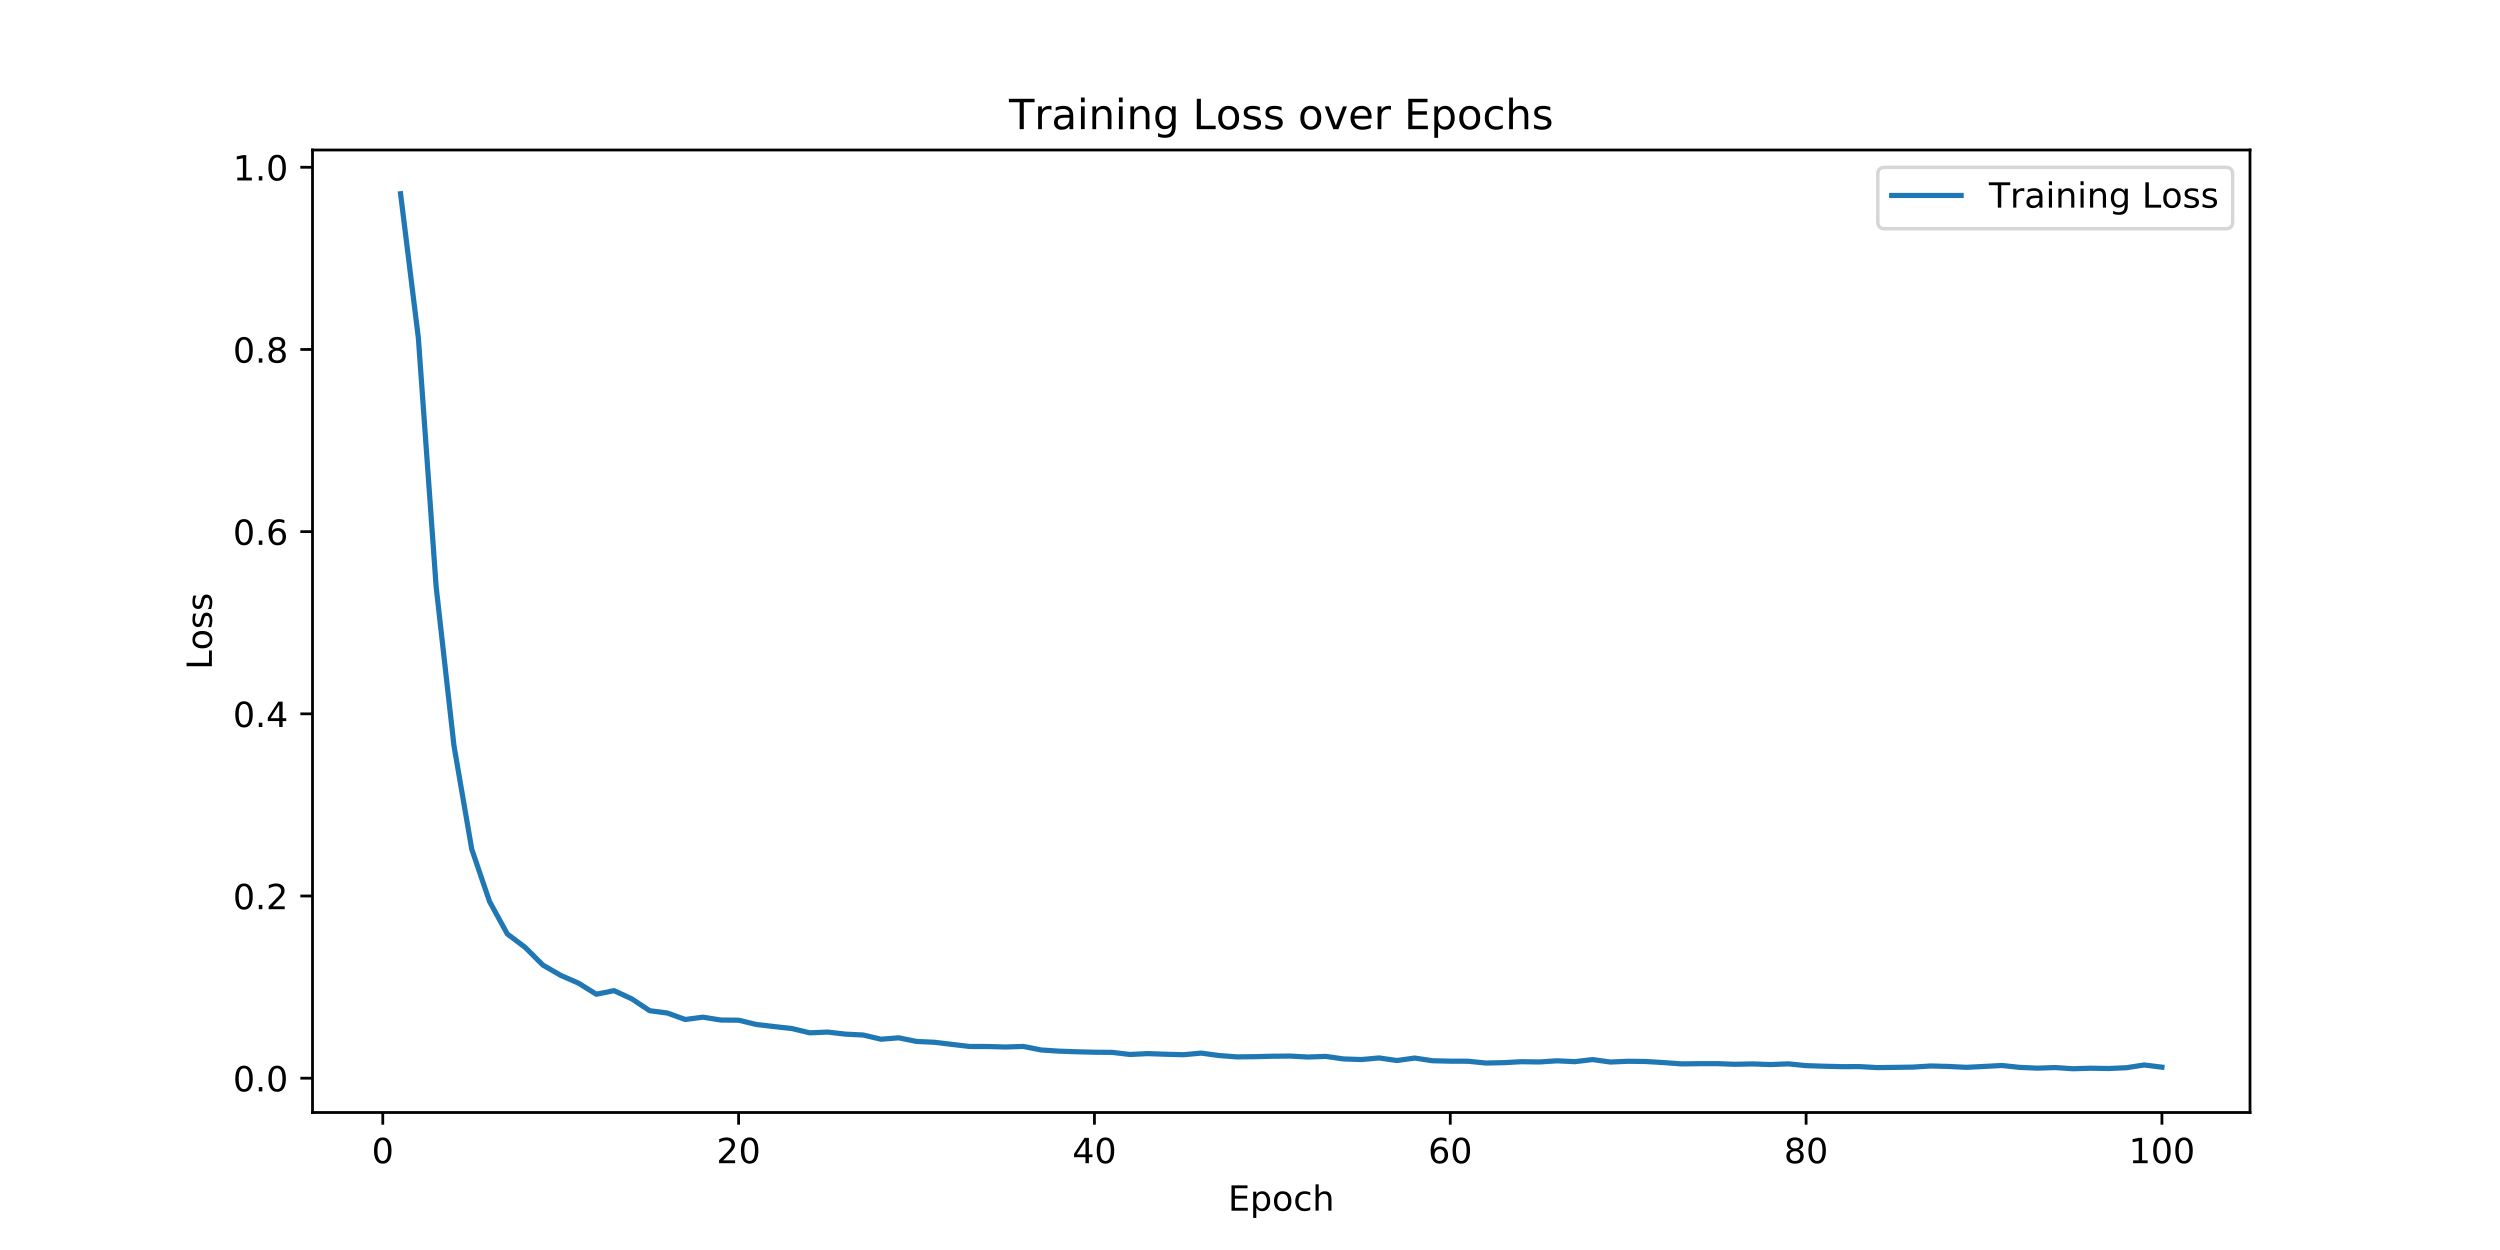
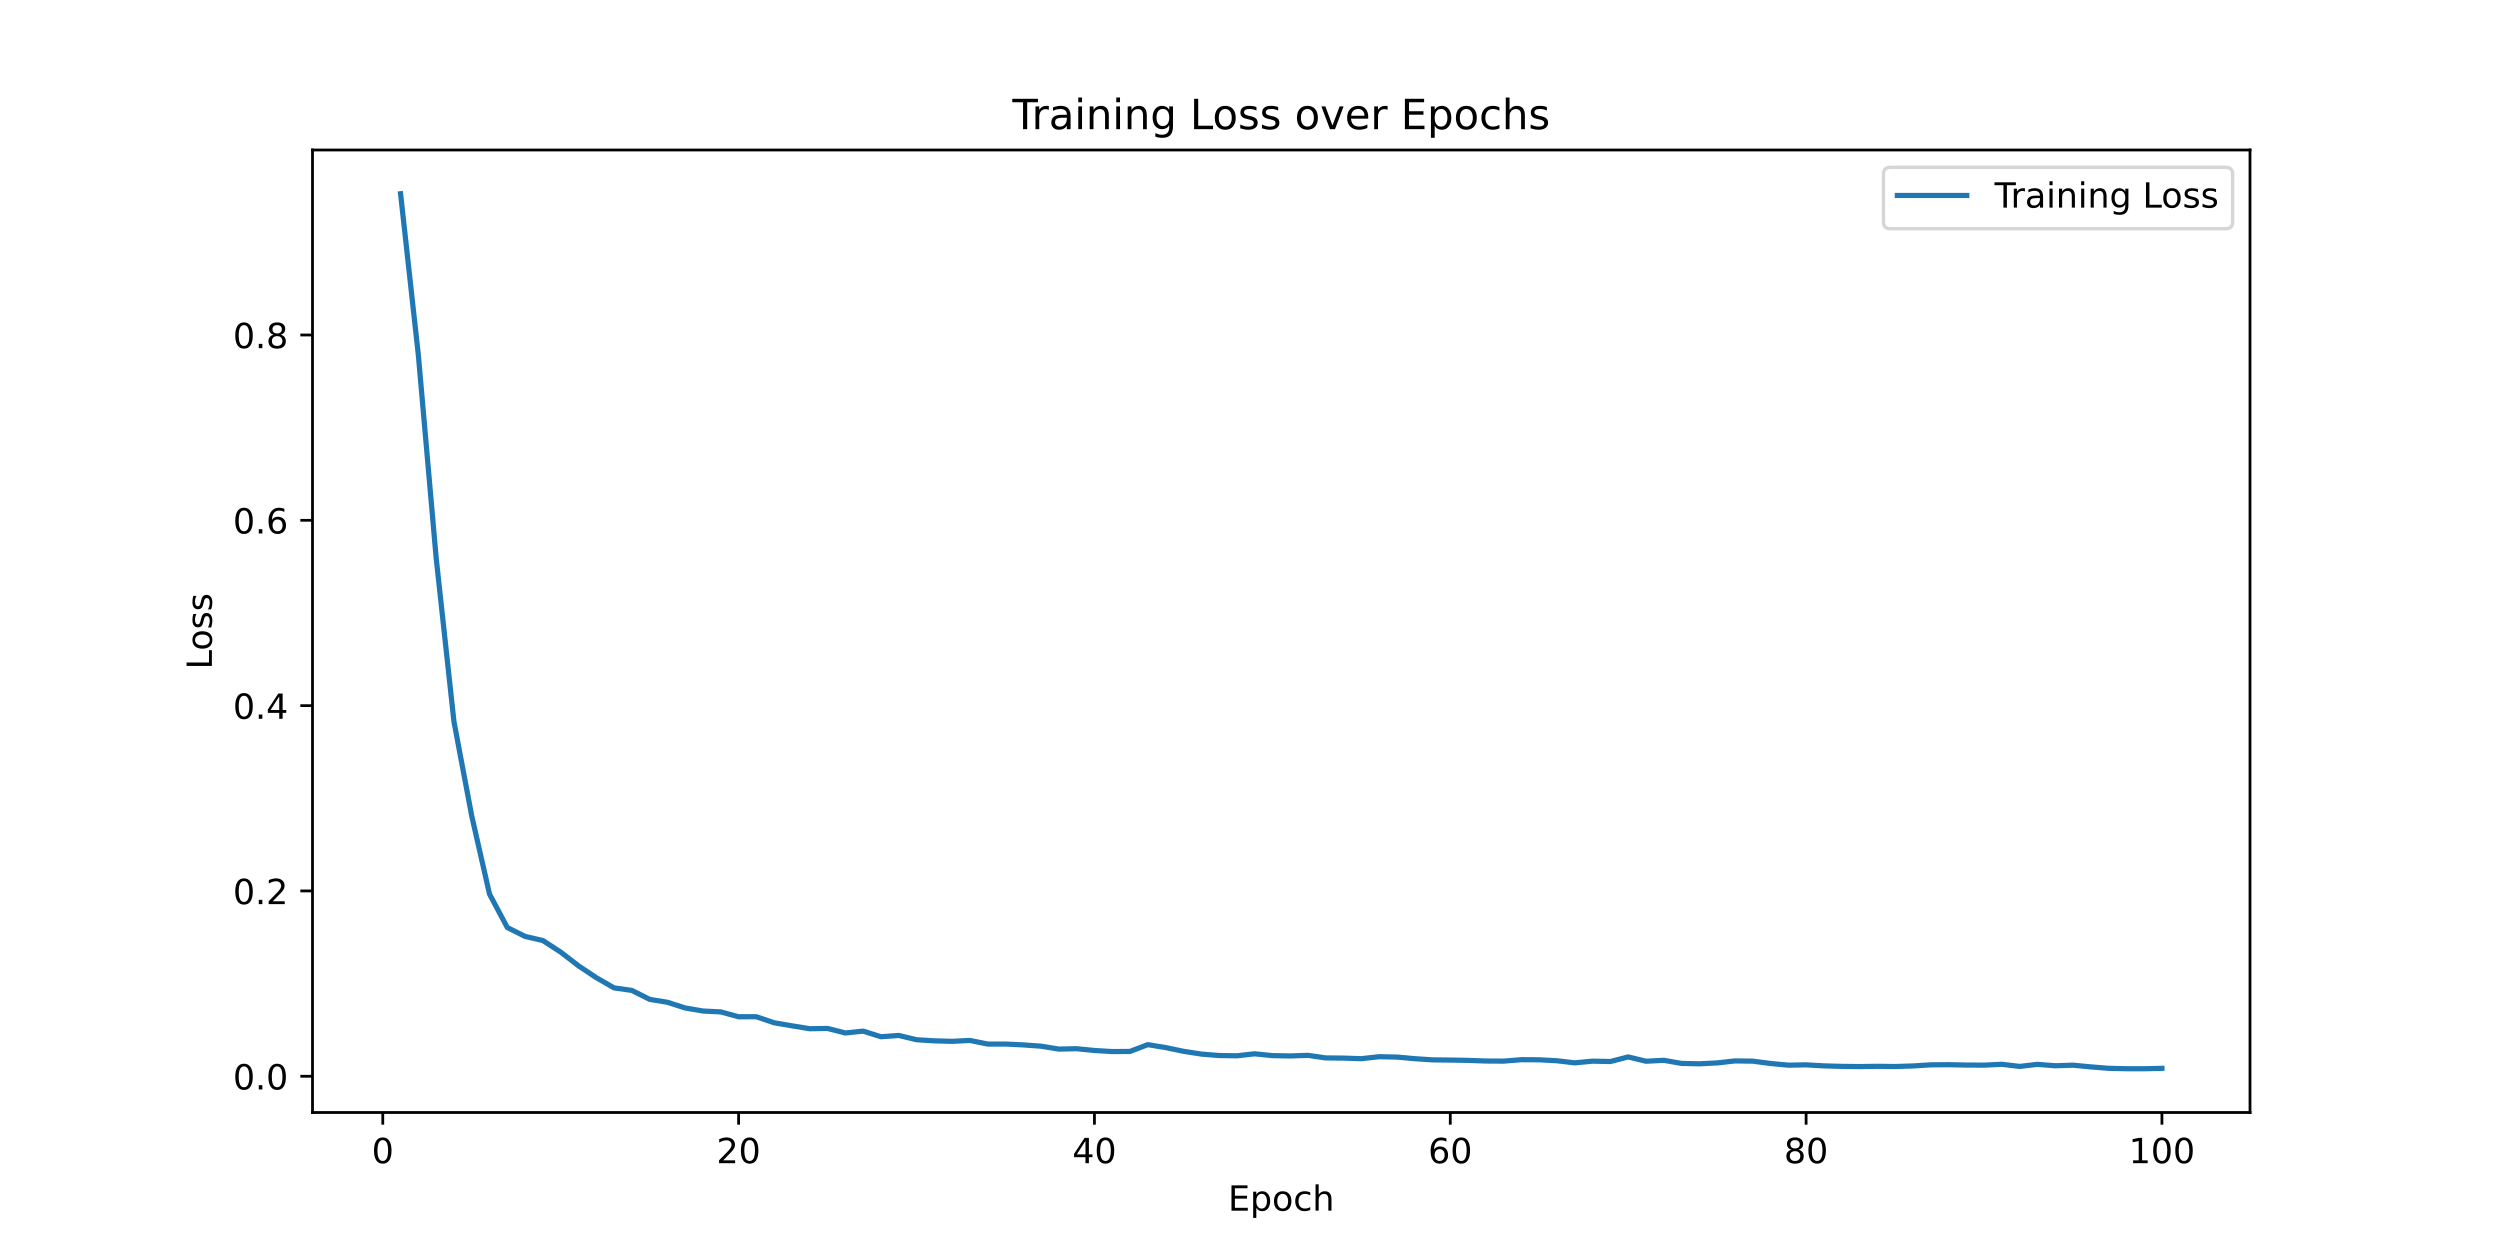
- <svg xmlns="http://www.w3.org/2000/svg" xmlns:xlink="http://www.w3.org/1999/xlink" height="360pt" version="1.1" viewBox="0 0 720 360" width="720pt">
+ <svg xmlns="http://www.w3.org/2000/svg" xmlns:xlink="http://www.w3.org/1999/xlink" width="720pt" height="360pt" viewBox="0 0 720 360" version="1.1">
  <defs>
-     <style type="text/css">
- *{stroke-linecap:butt;stroke-linejoin:round;}
-   </style>
+     <style type="text/css">*{stroke-linejoin: round; stroke-linecap: butt}</style>
  </defs>
  <g id="figure_1">
    <g id="patch_1">
-       <path d="M 0 360  L 720 360  L 720 0  L 0 0  z " style="fill:#ffffff;" />
+       <path d="M 0 360  L 720 360  L 720 0  L 0 0  z " style="fill: #ffffff" />
    </g>
    <g id="axes_1">
      <g id="patch_2">
-         <path d="M 90 320.4  L 648 320.4  L 648 43.2  L 90 43.2  z " style="fill:#ffffff;" />
+         <path d="M 90 320.4  L 648 320.4  L 648 43.2  L 90 43.2  z " style="fill: #ffffff" />
      </g>
      <g id="matplotlib.axis_1">
        <g id="xtick_1">
          <g id="line2d_1">
            <defs>
-               <path d="M 0 0  L 0 3.5  " id="m7c4de03e03" style="stroke:#000000;stroke-width:0.8;" />
+               <path id="m4b82787d14" d="M 0 0  L 0 3.5  " style="stroke: #000000; stroke-width: 0.8" />
            </defs>
            <g>
-               <use style="stroke:#000000;stroke-width:0.8;" x="110.24" xlink:href="#m7c4de03e03" y="320.4" />
+               <use xlink:href="#m4b82787d14" x="110.24" y="320.4" style="stroke: #000000; stroke-width: 0.8" />
            </g>
          </g>
          <g id="text_1">
-             <defs>
-               <path d="M 31.781 66.406  Q 24.172 66.406 20.328 58.906  Q 16.5 51.422 16.5 36.375  Q 16.5 21.391 20.328 13.891  Q 24.172 6.391 31.781 6.391  Q 39.453 6.391 43.281 13.891  Q 47.125 21.391 47.125 36.375  Q 47.125 51.422 43.281 58.906  Q 39.453 66.406 31.781 66.406  z M 31.781 74.219  Q 44.047 74.219 50.516 64.516  Q 56.984 54.828 56.984 36.375  Q 56.984 17.969 50.516 8.266  Q 44.047 -1.422 31.781 -1.422  Q 19.531 -1.422 13.062 8.266  Q 6.594 17.969 6.594 36.375  Q 6.594 54.828 13.062 64.516  Q 19.531 74.219 31.781 74.219  z " id="DejaVuSans-48" />
-             </defs>
-             <g transform="translate(107.0584 334.9984)scale(0.1 -0.1)">
-               <use xlink:href="#DejaVuSans-48" />
+             <g transform="translate(107.0584 334.9984) scale(0.1 -0.1)">
+               <defs>
+                 <path id="DejaVuSans-30" d="M 2034 4250  Q 1547 4250 1301 3770  Q 1056 3291 1056 2328  Q 1056 1369 1301 889  Q 1547 409 2034 409  Q 2525 409 2770 889  Q 3016 1369 3016 2328  Q 3016 3291 2770 3770  Q 2525 4250 2034 4250  z M 2034 4750  Q 2819 4750 3233 4129  Q 3647 3509 3647 2328  Q 3647 1150 3233 529  Q 2819 -91 2034 -91  Q 1250 -91 836 529  Q 422 1150 422 2328  Q 422 3509 836 4129  Q 1250 4750 2034 4750  z " transform="scale(0.015625)" />
+               </defs>
+               <use xlink:href="#DejaVuSans-30" />
            </g>
          </g>
        </g>
        <g id="xtick_2">
          <g id="line2d_2">
            <g>
-               <use style="stroke:#000000;stroke-width:0.8;" x="212.719" xlink:href="#m7c4de03e03" y="320.4" />
+               <use xlink:href="#m4b82787d14" x="212.719" y="320.4" style="stroke: #000000; stroke-width: 0.8" />
            </g>
          </g>
          <g id="text_2">
-             <defs>
-               <path d="M 19.188 8.297  L 53.609 8.297  L 53.609 0  L 7.328 0  L 7.328 8.297  Q 12.938 14.109 22.625 23.891  Q 32.328 33.688 34.812 36.531  Q 39.547 41.844 41.422 45.531  Q 43.312 49.219 43.312 52.781  Q 43.312 58.594 39.234 62.25  Q 35.156 65.922 28.609 65.922  Q 23.969 65.922 18.812 64.312  Q 13.672 62.703 7.812 59.422  L 7.812 69.391  Q 13.766 71.781 18.938 73  Q 24.125 74.219 28.422 74.219  Q 39.75 74.219 46.484 68.547  Q 53.219 62.891 53.219 53.422  Q 53.219 48.922 51.531 44.891  Q 49.859 40.875 45.406 35.406  Q 44.188 33.984 37.641 27.219  Q 31.109 20.453 19.188 8.297  z " id="DejaVuSans-50" />
-             </defs>
-             <g transform="translate(206.3565 334.9984)scale(0.1 -0.1)">
-               <use xlink:href="#DejaVuSans-50" />
-               <use x="63.623" xlink:href="#DejaVuSans-48" />
+             <g transform="translate(206.3565 334.9984) scale(0.1 -0.1)">
+               <defs>
+                 <path id="DejaVuSans-32" d="M 1228 531  L 3431 531  L 3431 0  L 469 0  L 469 531  Q 828 903 1448 1529  Q 2069 2156 2228 2338  Q 2531 2678 2651 2914  Q 2772 3150 2772 3378  Q 2772 3750 2511 3984  Q 2250 4219 1831 4219  Q 1534 4219 1204 4116  Q 875 4013 500 3803  L 500 4441  Q 881 4594 1212 4672  Q 1544 4750 1819 4750  Q 2544 4750 2975 4387  Q 3406 4025 3406 3419  Q 3406 3131 3298 2873  Q 3191 2616 2906 2266  Q 2828 2175 2409 1742  Q 1991 1309 1228 531  z " transform="scale(0.015625)" />
+               </defs>
+               <use xlink:href="#DejaVuSans-32" />
+               <use xlink:href="#DejaVuSans-30" x="63.623" />
            </g>
          </g>
        </g>
        <g id="xtick_3">
          <g id="line2d_3">
            <g>
-               <use style="stroke:#000000;stroke-width:0.8;" x="315.198" xlink:href="#m7c4de03e03" y="320.4" />
+               <use xlink:href="#m4b82787d14" x="315.198" y="320.4" style="stroke: #000000; stroke-width: 0.8" />
            </g>
          </g>
          <g id="text_3">
-             <defs>
-               <path d="M 37.797 64.312  L 12.891 25.391  L 37.797 25.391  z M 35.203 72.906  L 47.609 72.906  L 47.609 25.391  L 58.016 25.391  L 58.016 17.188  L 47.609 17.188  L 47.609 0  L 37.797 0  L 37.797 17.188  L 4.891 17.188  L 4.891 26.703  z " id="DejaVuSans-52" />
-             </defs>
-             <g transform="translate(308.8358 334.9984)scale(0.1 -0.1)">
-               <use xlink:href="#DejaVuSans-52" />
-               <use x="63.623" xlink:href="#DejaVuSans-48" />
+             <g transform="translate(308.8358 334.9984) scale(0.1 -0.1)">
+               <defs>
+                 <path id="DejaVuSans-34" d="M 2419 4116  L 825 1625  L 2419 1625  L 2419 4116  z M 2253 4666  L 3047 4666  L 3047 1625  L 3713 1625  L 3713 1100  L 3047 1100  L 3047 0  L 2419 0  L 2419 1100  L 313 1100  L 313 1709  L 2253 4666  z " transform="scale(0.015625)" />
+               </defs>
+               <use xlink:href="#DejaVuSans-34" />
+               <use xlink:href="#DejaVuSans-30" x="63.623" />
            </g>
          </g>
        </g>
        <g id="xtick_4">
          <g id="line2d_4">
            <g>
-               <use style="stroke:#000000;stroke-width:0.8;" x="417.678" xlink:href="#m7c4de03e03" y="320.4" />
+               <use xlink:href="#m4b82787d14" x="417.678" y="320.4" style="stroke: #000000; stroke-width: 0.8" />
            </g>
          </g>
          <g id="text_4">
-             <defs>
-               <path d="M 33.016 40.375  Q 26.375 40.375 22.484 35.828  Q 18.609 31.297 18.609 23.391  Q 18.609 15.531 22.484 10.953  Q 26.375 6.391 33.016 6.391  Q 39.656 6.391 43.531 10.953  Q 47.406 15.531 47.406 23.391  Q 47.406 31.297 43.531 35.828  Q 39.656 40.375 33.016 40.375  z M 52.594 71.297  L 52.594 62.312  Q 48.875 64.062 45.094 64.984  Q 41.312 65.922 37.594 65.922  Q 27.828 65.922 22.672 59.328  Q 17.531 52.734 16.797 39.406  Q 19.672 43.656 24.016 45.922  Q 28.375 48.188 33.594 48.188  Q 44.578 48.188 50.953 41.516  Q 57.328 34.859 57.328 23.391  Q 57.328 12.156 50.688 5.359  Q 44.047 -1.422 33.016 -1.422  Q 20.359 -1.422 13.672 8.266  Q 6.984 17.969 6.984 36.375  Q 6.984 53.656 15.188 63.938  Q 23.391 74.219 37.203 74.219  Q 40.922 74.219 44.703 73.484  Q 48.484 72.75 52.594 71.297  z " id="DejaVuSans-54" />
-             </defs>
-             <g transform="translate(411.3152 334.9984)scale(0.1 -0.1)">
-               <use xlink:href="#DejaVuSans-54" />
-               <use x="63.623" xlink:href="#DejaVuSans-48" />
+             <g transform="translate(411.3152 334.9984) scale(0.1 -0.1)">
+               <defs>
+                 <path id="DejaVuSans-36" d="M 2113 2584  Q 1688 2584 1439 2293  Q 1191 2003 1191 1497  Q 1191 994 1439 701  Q 1688 409 2113 409  Q 2538 409 2786 701  Q 3034 994 3034 1497  Q 3034 2003 2786 2293  Q 2538 2584 2113 2584  z M 3366 4563  L 3366 3988  Q 3128 4100 2886 4159  Q 2644 4219 2406 4219  Q 1781 4219 1451 3797  Q 1122 3375 1075 2522  Q 1259 2794 1537 2939  Q 1816 3084 2150 3084  Q 2853 3084 3261 2657  Q 3669 2231 3669 1497  Q 3669 778 3244 343  Q 2819 -91 2113 -91  Q 1303 -91 875 529  Q 447 1150 447 2328  Q 447 3434 972 4092  Q 1497 4750 2381 4750  Q 2619 4750 2861 4703  Q 3103 4656 3366 4563  z " transform="scale(0.015625)" />
+               </defs>
+               <use xlink:href="#DejaVuSans-36" />
+               <use xlink:href="#DejaVuSans-30" x="63.623" />
            </g>
          </g>
        </g>
        <g id="xtick_5">
          <g id="line2d_5">
            <g>
-               <use style="stroke:#000000;stroke-width:0.8;" x="520.157" xlink:href="#m7c4de03e03" y="320.4" />
+               <use xlink:href="#m4b82787d14" x="520.157" y="320.4" style="stroke: #000000; stroke-width: 0.8" />
            </g>
          </g>
          <g id="text_5">
-             <defs>
-               <path d="M 31.781 34.625  Q 24.75 34.625 20.719 30.859  Q 16.703 27.094 16.703 20.516  Q 16.703 13.922 20.719 10.156  Q 24.75 6.391 31.781 6.391  Q 38.812 6.391 42.859 10.172  Q 46.922 13.969 46.922 20.516  Q 46.922 27.094 42.891 30.859  Q 38.875 34.625 31.781 34.625  z M 21.922 38.812  Q 15.578 40.375 12.031 44.719  Q 8.5 49.078 8.5 55.328  Q 8.5 64.062 14.719 69.141  Q 20.953 74.219 31.781 74.219  Q 42.672 74.219 48.875 69.141  Q 55.078 64.062 55.078 55.328  Q 55.078 49.078 51.531 44.719  Q 48 40.375 41.703 38.812  Q 48.828 37.156 52.797 32.312  Q 56.781 27.484 56.781 20.516  Q 56.781 9.906 50.312 4.234  Q 43.844 -1.422 31.781 -1.422  Q 19.734 -1.422 13.25 4.234  Q 6.781 9.906 6.781 20.516  Q 6.781 27.484 10.781 32.312  Q 14.797 37.156 21.922 38.812  z M 18.312 54.391  Q 18.312 48.734 21.844 45.562  Q 25.391 42.391 31.781 42.391  Q 38.141 42.391 41.719 45.562  Q 45.312 48.734 45.312 54.391  Q 45.312 60.062 41.719 63.234  Q 38.141 66.406 31.781 66.406  Q 25.391 66.406 21.844 63.234  Q 18.312 60.062 18.312 54.391  z " id="DejaVuSans-56" />
-             </defs>
-             <g transform="translate(513.7945 334.9984)scale(0.1 -0.1)">
-               <use xlink:href="#DejaVuSans-56" />
-               <use x="63.623" xlink:href="#DejaVuSans-48" />
+             <g transform="translate(513.7945 334.9984) scale(0.1 -0.1)">
+               <defs>
+                 <path id="DejaVuSans-38" d="M 2034 2216  Q 1584 2216 1326 1975  Q 1069 1734 1069 1313  Q 1069 891 1326 650  Q 1584 409 2034 409  Q 2484 409 2743 651  Q 3003 894 3003 1313  Q 3003 1734 2745 1975  Q 2488 2216 2034 2216  z M 1403 2484  Q 997 2584 770 2862  Q 544 3141 544 3541  Q 544 4100 942 4425  Q 1341 4750 2034 4750  Q 2731 4750 3128 4425  Q 3525 4100 3525 3541  Q 3525 3141 3298 2862  Q 3072 2584 2669 2484  Q 3125 2378 3379 2068  Q 3634 1759 3634 1313  Q 3634 634 3220 271  Q 2806 -91 2034 -91  Q 1263 -91 848 271  Q 434 634 434 1313  Q 434 1759 690 2068  Q 947 2378 1403 2484  z M 1172 3481  Q 1172 3119 1398 2916  Q 1625 2713 2034 2713  Q 2441 2713 2670 2916  Q 2900 3119 2900 3481  Q 2900 3844 2670 4047  Q 2441 4250 2034 4250  Q 1625 4250 1398 4047  Q 1172 3844 1172 3481  z " transform="scale(0.015625)" />
+               </defs>
+               <use xlink:href="#DejaVuSans-38" />
+               <use xlink:href="#DejaVuSans-30" x="63.623" />
            </g>
          </g>
        </g>
        <g id="xtick_6">
          <g id="line2d_6">
            <g>
-               <use style="stroke:#000000;stroke-width:0.8;" x="622.636" xlink:href="#m7c4de03e03" y="320.4" />
+               <use xlink:href="#m4b82787d14" x="622.636" y="320.4" style="stroke: #000000; stroke-width: 0.8" />
            </g>
          </g>
          <g id="text_6">
+             <g transform="translate(613.0926 334.9984) scale(0.1 -0.1)">
+               <defs>
+                 <path id="DejaVuSans-31" d="M 794 531  L 1825 531  L 1825 4091  L 703 3866  L 703 4441  L 1819 4666  L 2450 4666  L 2450 531  L 3481 531  L 3481 0  L 794 0  L 794 531  z " transform="scale(0.015625)" />
+               </defs>
+               <use xlink:href="#DejaVuSans-31" />
+               <use xlink:href="#DejaVuSans-30" x="63.623" />
+               <use xlink:href="#DejaVuSans-30" x="127.246" />
+             </g>
+           </g>
+         </g>
+         <g id="text_7">
+           <g transform="translate(353.6891 348.6766) scale(0.1 -0.1)">
            <defs>
-               <path d="M 12.406 8.297  L 28.516 8.297  L 28.516 63.922  L 10.984 60.406  L 10.984 69.391  L 28.422 72.906  L 38.281 72.906  L 38.281 8.297  L 54.391 8.297  L 54.391 0  L 12.406 0  z " id="DejaVuSans-49" />
+               <path id="DejaVuSans-45" d="M 628 4666  L 3578 4666  L 3578 4134  L 1259 4134  L 1259 2753  L 3481 2753  L 3481 2222  L 1259 2222  L 1259 531  L 3634 531  L 3634 0  L 628 0  L 628 4666  z " transform="scale(0.015625)" />
+               <path id="DejaVuSans-70" d="M 1159 525  L 1159 -1331  L 581 -1331  L 581 3500  L 1159 3500  L 1159 2969  Q 1341 3281 1617 3432  Q 1894 3584 2278 3584  Q 2916 3584 3314 3078  Q 3713 2572 3713 1747  Q 3713 922 3314 415  Q 2916 -91 2278 -91  Q 1894 -91 1617 61  Q 1341 213 1159 525  z M 3116 1747  Q 3116 2381 2855 2742  Q 2594 3103 2138 3103  Q 1681 3103 1420 2742  Q 1159 2381 1159 1747  Q 1159 1113 1420 752  Q 1681 391 2138 391  Q 2594 391 2855 752  Q 3116 1113 3116 1747  z " transform="scale(0.015625)" />
+               <path id="DejaVuSans-6f" d="M 1959 3097  Q 1497 3097 1228 2736  Q 959 2375 959 1747  Q 959 1119 1226 758  Q 1494 397 1959 397  Q 2419 397 2687 759  Q 2956 1122 2956 1747  Q 2956 2369 2687 2733  Q 2419 3097 1959 3097  z M 1959 3584  Q 2709 3584 3137 3096  Q 3566 2609 3566 1747  Q 3566 888 3137 398  Q 2709 -91 1959 -91  Q 1206 -91 779 398  Q 353 888 353 1747  Q 353 2609 779 3096  Q 1206 3584 1959 3584  z " transform="scale(0.015625)" />
+               <path id="DejaVuSans-63" d="M 3122 3366  L 3122 2828  Q 2878 2963 2633 3030  Q 2388 3097 2138 3097  Q 1578 3097 1268 2742  Q 959 2388 959 1747  Q 959 1106 1268 751  Q 1578 397 2138 397  Q 2388 397 2633 464  Q 2878 531 3122 666  L 3122 134  Q 2881 22 2623 -34  Q 2366 -91 2075 -91  Q 1284 -91 818 406  Q 353 903 353 1747  Q 353 2603 823 3093  Q 1294 3584 2113 3584  Q 2378 3584 2631 3529  Q 2884 3475 3122 3366  z " transform="scale(0.015625)" />
+               <path id="DejaVuSans-68" d="M 3513 2113  L 3513 0  L 2938 0  L 2938 2094  Q 2938 2591 2744 2837  Q 2550 3084 2163 3084  Q 1697 3084 1428 2787  Q 1159 2491 1159 1978  L 1159 0  L 581 0  L 581 4863  L 1159 4863  L 1159 2956  Q 1366 3272 1645 3428  Q 1925 3584 2291 3584  Q 2894 3584 3203 3211  Q 3513 2838 3513 2113  z " transform="scale(0.015625)" />
            </defs>
-             <g transform="translate(613.0926 334.9984)scale(0.1 -0.1)">
-               <use xlink:href="#DejaVuSans-49" />
-               <use x="63.623" xlink:href="#DejaVuSans-48" />
-               <use x="127.246" xlink:href="#DejaVuSans-48" />
-             </g>
-           </g>
-         </g>
-         <g id="text_7">
-           <defs>
-             <path d="M 9.812 72.906  L 55.906 72.906  L 55.906 64.594  L 19.672 64.594  L 19.672 43.016  L 54.391 43.016  L 54.391 34.719  L 19.672 34.719  L 19.672 8.297  L 56.781 8.297  L 56.781 0  L 9.812 0  z " id="DejaVuSans-69" />
-             <path d="M 18.109 8.203  L 18.109 -20.797  L 9.078 -20.797  L 9.078 54.688  L 18.109 54.688  L 18.109 46.391  Q 20.953 51.266 25.266 53.625  Q 29.594 56 35.594 56  Q 45.562 56 51.781 48.094  Q 58.016 40.188 58.016 27.297  Q 58.016 14.406 51.781 6.484  Q 45.562 -1.422 35.594 -1.422  Q 29.594 -1.422 25.266 0.953  Q 20.953 3.328 18.109 8.203  z M 48.688 27.297  Q 48.688 37.203 44.609 42.844  Q 40.531 48.484 33.406 48.484  Q 26.266 48.484 22.188 42.844  Q 18.109 37.203 18.109 27.297  Q 18.109 17.391 22.188 11.75  Q 26.266 6.109 33.406 6.109  Q 40.531 6.109 44.609 11.75  Q 48.688 17.391 48.688 27.297  z " id="DejaVuSans-112" />
-             <path d="M 30.609 48.391  Q 23.391 48.391 19.188 42.75  Q 14.984 37.109 14.984 27.297  Q 14.984 17.484 19.156 11.844  Q 23.344 6.203 30.609 6.203  Q 37.797 6.203 41.984 11.859  Q 46.188 17.531 46.188 27.297  Q 46.188 37.016 41.984 42.703  Q 37.797 48.391 30.609 48.391  z M 30.609 56  Q 42.328 56 49.016 48.375  Q 55.719 40.766 55.719 27.297  Q 55.719 13.875 49.016 6.219  Q 42.328 -1.422 30.609 -1.422  Q 18.844 -1.422 12.172 6.219  Q 5.516 13.875 5.516 27.297  Q 5.516 40.766 12.172 48.375  Q 18.844 56 30.609 56  z " id="DejaVuSans-111" />
-             <path d="M 48.781 52.594  L 48.781 44.188  Q 44.969 46.297 41.141 47.344  Q 37.312 48.391 33.406 48.391  Q 24.656 48.391 19.812 42.844  Q 14.984 37.312 14.984 27.297  Q 14.984 17.281 19.812 11.734  Q 24.656 6.203 33.406 6.203  Q 37.312 6.203 41.141 7.25  Q 44.969 8.297 48.781 10.406  L 48.781 2.094  Q 45.016 0.344 40.984 -0.531  Q 36.969 -1.422 32.422 -1.422  Q 20.062 -1.422 12.781 6.344  Q 5.516 14.109 5.516 27.297  Q 5.516 40.672 12.859 48.328  Q 20.219 56 33.016 56  Q 37.156 56 41.109 55.141  Q 45.062 54.297 48.781 52.594  z " id="DejaVuSans-99" />
-             <path d="M 54.891 33.016  L 54.891 0  L 45.906 0  L 45.906 32.719  Q 45.906 40.484 42.875 44.328  Q 39.844 48.188 33.797 48.188  Q 26.516 48.188 22.312 43.547  Q 18.109 38.922 18.109 30.906  L 18.109 0  L 9.078 0  L 9.078 75.984  L 18.109 75.984  L 18.109 46.188  Q 21.344 51.125 25.703 53.562  Q 30.078 56 35.797 56  Q 45.219 56 50.047 50.172  Q 54.891 44.344 54.891 33.016  z " id="DejaVuSans-104" />
-           </defs>
-           <g transform="translate(353.6891 348.6766)scale(0.1 -0.1)">
-             <use xlink:href="#DejaVuSans-69" />
-             <use x="63.184" xlink:href="#DejaVuSans-112" />
-             <use x="126.66" xlink:href="#DejaVuSans-111" />
-             <use x="187.842" xlink:href="#DejaVuSans-99" />
-             <use x="242.822" xlink:href="#DejaVuSans-104" />
+             <use xlink:href="#DejaVuSans-45" />
+             <use xlink:href="#DejaVuSans-70" x="63.184" />
+             <use xlink:href="#DejaVuSans-6f" x="126.66" />
+             <use xlink:href="#DejaVuSans-63" x="187.842" />
+             <use xlink:href="#DejaVuSans-68" x="242.822" />
          </g>
        </g>
      </g>
      <g id="matplotlib.axis_2">
        <g id="ytick_1">
          <g id="line2d_7">
            <defs>
-               <path d="M 0 0  L -3.5 0  " id="m4c3e3b198b" style="stroke:#000000;stroke-width:0.8;" />
+               <path id="m035c6afda3" d="M 0 0  L -3.5 0  " style="stroke: #000000; stroke-width: 0.8" />
            </defs>
            <g>
-               <use style="stroke:#000000;stroke-width:0.8;" x="90" xlink:href="#m4c3e3b198b" y="310.517" />
+               <use xlink:href="#m035c6afda3" x="90" y="309.968" style="stroke: #000000; stroke-width: 0.8" />
            </g>
          </g>
          <g id="text_8">
-             <defs>
-               <path d="M 10.688 12.406  L 21 12.406  L 21 0  L 10.688 0  z " id="DejaVuSans-46" />
-             </defs>
-             <g transform="translate(67.09687 314.3165)scale(0.1 -0.1)">
-               <use xlink:href="#DejaVuSans-48" />
-               <use x="63.623" xlink:href="#DejaVuSans-46" />
-               <use x="95.41" xlink:href="#DejaVuSans-48" />
+             <g transform="translate(67.09687 313.7669) scale(0.1 -0.1)">
+               <defs>
+                 <path id="DejaVuSans-2e" d="M 684 794  L 1344 794  L 1344 0  L 684 0  L 684 794  z " transform="scale(0.015625)" />
+               </defs>
+               <use xlink:href="#DejaVuSans-30" />
+               <use xlink:href="#DejaVuSans-2e" x="63.623" />
+               <use xlink:href="#DejaVuSans-30" x="95.41" />
            </g>
          </g>
        </g>
        <g id="ytick_2">
          <g id="line2d_8">
            <g>
-               <use style="stroke:#000000;stroke-width:0.8;" x="90" xlink:href="#m4c3e3b198b" y="258.049" />
+               <use xlink:href="#m035c6afda3" x="90" y="256.594" style="stroke: #000000; stroke-width: 0.8" />
            </g>
          </g>
          <g id="text_9">
-             <g transform="translate(67.09687 261.8485)scale(0.1 -0.1)">
-               <use xlink:href="#DejaVuSans-48" />
-               <use x="63.623" xlink:href="#DejaVuSans-46" />
-               <use x="95.41" xlink:href="#DejaVuSans-50" />
+             <g transform="translate(67.09687 260.3936) scale(0.1 -0.1)">
+               <use xlink:href="#DejaVuSans-30" />
+               <use xlink:href="#DejaVuSans-2e" x="63.623" />
+               <use xlink:href="#DejaVuSans-32" x="95.41" />
            </g>
          </g>
        </g>
        <g id="ytick_3">
          <g id="line2d_9">
            <g>
-               <use style="stroke:#000000;stroke-width:0.8;" x="90" xlink:href="#m4c3e3b198b" y="205.581" />
+               <use xlink:href="#m035c6afda3" x="90" y="203.221" style="stroke: #000000; stroke-width: 0.8" />
            </g>
          </g>
          <g id="text_10">
-             <g transform="translate(67.09687 209.3805)scale(0.1 -0.1)">
-               <use xlink:href="#DejaVuSans-48" />
-               <use x="63.623" xlink:href="#DejaVuSans-46" />
-               <use x="95.41" xlink:href="#DejaVuSans-52" />
+             <g transform="translate(67.09687 207.0204) scale(0.1 -0.1)">
+               <use xlink:href="#DejaVuSans-30" />
+               <use xlink:href="#DejaVuSans-2e" x="63.623" />
+               <use xlink:href="#DejaVuSans-34" x="95.41" />
            </g>
          </g>
        </g>
        <g id="ytick_4">
          <g id="line2d_10">
            <g>
-               <use style="stroke:#000000;stroke-width:0.8;" x="90" xlink:href="#m4c3e3b198b" y="153.113" />
+               <use xlink:href="#m035c6afda3" x="90" y="149.848" style="stroke: #000000; stroke-width: 0.8" />
            </g>
          </g>
          <g id="text_11">
-             <g transform="translate(67.09687 156.9124)scale(0.1 -0.1)">
-               <use xlink:href="#DejaVuSans-48" />
-               <use x="63.623" xlink:href="#DejaVuSans-46" />
-               <use x="95.41" xlink:href="#DejaVuSans-54" />
+             <g transform="translate(67.09687 153.6471) scale(0.1 -0.1)">
+               <use xlink:href="#DejaVuSans-30" />
+               <use xlink:href="#DejaVuSans-2e" x="63.623" />
+               <use xlink:href="#DejaVuSans-36" x="95.41" />
            </g>
          </g>
        </g>
        <g id="ytick_5">
          <g id="line2d_11">
            <g>
-               <use style="stroke:#000000;stroke-width:0.8;" x="90" xlink:href="#m4c3e3b198b" y="100.645" />
+               <use xlink:href="#m035c6afda3" x="90" y="96.475" style="stroke: #000000; stroke-width: 0.8" />
            </g>
          </g>
          <g id="text_12">
-             <g transform="translate(67.09687 104.4444)scale(0.1 -0.1)">
-               <use xlink:href="#DejaVuSans-48" />
-               <use x="63.623" xlink:href="#DejaVuSans-46" />
-               <use x="95.41" xlink:href="#DejaVuSans-56" />
-             </g>
-           </g>
-         </g>
-         <g id="ytick_6">
-           <g id="line2d_12">
-             <g>
-               <use style="stroke:#000000;stroke-width:0.8;" x="90" xlink:href="#m4c3e3b198b" y="48.177" />
-             </g>
-           </g>
-           <g id="text_13">
-             <g transform="translate(67.09687 51.97643)scale(0.1 -0.1)">
-               <use xlink:href="#DejaVuSans-49" />
-               <use x="63.623" xlink:href="#DejaVuSans-46" />
-               <use x="95.41" xlink:href="#DejaVuSans-48" />
-             </g>
-           </g>
-         </g>
-         <g id="text_14">
+             <g transform="translate(67.09687 100.2738) scale(0.1 -0.1)">
+               <use xlink:href="#DejaVuSans-30" />
+               <use xlink:href="#DejaVuSans-2e" x="63.623" />
+               <use xlink:href="#DejaVuSans-38" x="95.41" />
+             </g>
+           </g>
+         </g>
+         <g id="text_13">
+           <g transform="translate(61.01719 192.7672) rotate(-90) scale(0.1 -0.1)">
+             <defs>
+               <path id="DejaVuSans-4c" d="M 628 4666  L 1259 4666  L 1259 531  L 3531 531  L 3531 0  L 628 0  L 628 4666  z " transform="scale(0.015625)" />
+               <path id="DejaVuSans-73" d="M 2834 3397  L 2834 2853  Q 2591 2978 2328 3040  Q 2066 3103 1784 3103  Q 1356 3103 1142 2972  Q 928 2841 928 2578  Q 928 2378 1081 2264  Q 1234 2150 1697 2047  L 1894 2003  Q 2506 1872 2764 1633  Q 3022 1394 3022 966  Q 3022 478 2636 193  Q 2250 -91 1575 -91  Q 1294 -91 989 -36  Q 684 19 347 128  L 347 722  Q 666 556 975 473  Q 1284 391 1588 391  Q 1994 391 2212 530  Q 2431 669 2431 922  Q 2431 1156 2273 1281  Q 2116 1406 1581 1522  L 1381 1569  Q 847 1681 609 1914  Q 372 2147 372 2553  Q 372 3047 722 3315  Q 1072 3584 1716 3584  Q 2034 3584 2315 3537  Q 2597 3491 2834 3397  z " transform="scale(0.015625)" />
+             </defs>
+             <use xlink:href="#DejaVuSans-4c" />
+             <use xlink:href="#DejaVuSans-6f" x="53.963" />
+             <use xlink:href="#DejaVuSans-73" x="115.145" />
+             <use xlink:href="#DejaVuSans-73" x="167.244" />
+           </g>
+         </g>
+       </g>
+       <g id="line2d_12">
+         <path d="M 115.364 55.8  L 120.488 102.293  L 125.612 160.656  L 130.736 207.807  L 135.86 234.995  L 140.983 257.504  L 146.107 267.127  L 151.231 269.691  L 156.355 270.878  L 161.479 274.208  L 166.603 278.153  L 171.727 281.568  L 176.851 284.51  L 181.975 285.242  L 187.099 287.817  L 192.223 288.654  L 197.347 290.302  L 202.471 291.174  L 207.595 291.431  L 212.719 292.831  L 217.843 292.824  L 222.967 294.565  L 228.091 295.441  L 233.215 296.273  L 238.339 296.191  L 243.463 297.496  L 248.587 296.961  L 253.711 298.582  L 258.835 298.211  L 263.959 299.443  L 269.083 299.76  L 274.207 299.904  L 279.331 299.645  L 284.455 300.686  L 289.579 300.683  L 294.702 300.933  L 299.826 301.3  L 304.95 302.135  L 310.074 302.028  L 315.198 302.538  L 320.322 302.851  L 325.446 302.81  L 330.57 300.856  L 335.694 301.699  L 340.818 302.769  L 345.942 303.569  L 351.066 303.992  L 356.19 304.07  L 361.314 303.499  L 366.438 304.015  L 371.562 304.119  L 376.686 303.939  L 381.81 304.681  L 386.934 304.733  L 392.058 304.904  L 397.182 304.33  L 402.306 304.438  L 407.43 304.896  L 412.554 305.243  L 417.678 305.297  L 422.802 305.39  L 427.926 305.572  L 433.05 305.605  L 438.174 305.19  L 443.298 305.221  L 448.421 305.5  L 453.545 306.103  L 458.669 305.612  L 463.793 305.716  L 468.917 304.39  L 474.041 305.637  L 479.165 305.37  L 484.289 306.257  L 489.413 306.379  L 494.537 306.12  L 499.661 305.545  L 504.785 305.611  L 509.909 306.282  L 515.033 306.771  L 520.157 306.677  L 525.281 306.972  L 530.405 307.114  L 535.529 307.172  L 540.653 307.098  L 545.777 307.156  L 550.901 306.996  L 556.025 306.676  L 561.149 306.632  L 566.273 306.735  L 571.397 306.761  L 576.521 306.514  L 581.645 307.129  L 586.769 306.534  L 591.893 306.939  L 597.017 306.774  L 602.14 307.262  L 607.264 307.676  L 612.388 307.791  L 617.512 307.8  L 622.636 307.681  " clip-path="url(#p822044f2f8)" style="fill: none; stroke: #1f77b4; stroke-width: 1.5; stroke-linecap: square" />
+       </g>
+       <g id="patch_3">
+         <path d="M 90 320.4  L 90 43.2  " style="fill: none; stroke: #000000; stroke-width: 0.8; stroke-linejoin: miter; stroke-linecap: square" />
+       </g>
+       <g id="patch_4">
+         <path d="M 648 320.4  L 648 43.2  " style="fill: none; stroke: #000000; stroke-width: 0.8; stroke-linejoin: miter; stroke-linecap: square" />
+       </g>
+       <g id="patch_5">
+         <path d="M 90 320.4  L 648 320.4  " style="fill: none; stroke: #000000; stroke-width: 0.8; stroke-linejoin: miter; stroke-linecap: square" />
+       </g>
+       <g id="patch_6">
+         <path d="M 90 43.2  L 648 43.2  " style="fill: none; stroke: #000000; stroke-width: 0.8; stroke-linejoin: miter; stroke-linecap: square" />
+       </g>
+       <g id="text_14">
+         <g transform="translate(291.5681 37.2) scale(0.12 -0.12)">
          <defs>
-             <path d="M 9.812 72.906  L 19.672 72.906  L 19.672 8.297  L 55.172 8.297  L 55.172 0  L 9.812 0  z " id="DejaVuSans-76" />
-             <path d="M 44.281 53.078  L 44.281 44.578  Q 40.484 46.531 36.375 47.5  Q 32.281 48.484 27.875 48.484  Q 21.188 48.484 17.844 46.438  Q 14.5 44.391 14.5 40.281  Q 14.5 37.156 16.891 35.375  Q 19.281 33.594 26.516 31.984  L 29.594 31.297  Q 39.156 29.25 43.188 25.516  Q 47.219 21.781 47.219 15.094  Q 47.219 7.469 41.188 3.016  Q 35.156 -1.422 24.609 -1.422  Q 20.219 -1.422 15.453 -0.562  Q 10.688 0.297 5.422 2  L 5.422 11.281  Q 10.406 8.688 15.234 7.391  Q 20.062 6.109 24.812 6.109  Q 31.156 6.109 34.562 8.281  Q 37.984 10.453 37.984 14.406  Q 37.984 18.062 35.516 20.016  Q 33.062 21.969 24.703 23.781  L 21.578 24.516  Q 13.234 26.266 9.516 29.906  Q 5.812 33.547 5.812 39.891  Q 5.812 47.609 11.281 51.797  Q 16.75 56 26.812 56  Q 31.781 56 36.172 55.266  Q 40.578 54.547 44.281 53.078  z " id="DejaVuSans-115" />
+             <path id="DejaVuSans-54" d="M -19 4666  L 3928 4666  L 3928 4134  L 2272 4134  L 2272 0  L 1638 0  L 1638 4134  L -19 4134  L -19 4666  z " transform="scale(0.015625)" />
+             <path id="DejaVuSans-72" d="M 2631 2963  Q 2534 3019 2420 3045  Q 2306 3072 2169 3072  Q 1681 3072 1420 2755  Q 1159 2438 1159 1844  L 1159 0  L 581 0  L 581 3500  L 1159 3500  L 1159 2956  Q 1341 3275 1631 3429  Q 1922 3584 2338 3584  Q 2397 3584 2469 3576  Q 2541 3569 2628 3553  L 2631 2963  z " transform="scale(0.015625)" />
+             <path id="DejaVuSans-61" d="M 2194 1759  Q 1497 1759 1228 1600  Q 959 1441 959 1056  Q 959 750 1161 570  Q 1363 391 1709 391  Q 2188 391 2477 730  Q 2766 1069 2766 1631  L 2766 1759  L 2194 1759  z M 3341 1997  L 3341 0  L 2766 0  L 2766 531  Q 2569 213 2275 61  Q 1981 -91 1556 -91  Q 1019 -91 701 211  Q 384 513 384 1019  Q 384 1609 779 1909  Q 1175 2209 1959 2209  L 2766 2209  L 2766 2266  Q 2766 2663 2505 2880  Q 2244 3097 1772 3097  Q 1472 3097 1187 3025  Q 903 2953 641 2809  L 641 3341  Q 956 3463 1253 3523  Q 1550 3584 1831 3584  Q 2591 3584 2966 3190  Q 3341 2797 3341 1997  z " transform="scale(0.015625)" />
+             <path id="DejaVuSans-69" d="M 603 3500  L 1178 3500  L 1178 0  L 603 0  L 603 3500  z M 603 4863  L 1178 4863  L 1178 4134  L 603 4134  L 603 4863  z " transform="scale(0.015625)" />
+             <path id="DejaVuSans-6e" d="M 3513 2113  L 3513 0  L 2938 0  L 2938 2094  Q 2938 2591 2744 2837  Q 2550 3084 2163 3084  Q 1697 3084 1428 2787  Q 1159 2491 1159 1978  L 1159 0  L 581 0  L 581 3500  L 1159 3500  L 1159 2956  Q 1366 3272 1645 3428  Q 1925 3584 2291 3584  Q 2894 3584 3203 3211  Q 3513 2838 3513 2113  z " transform="scale(0.015625)" />
+             <path id="DejaVuSans-67" d="M 2906 1791  Q 2906 2416 2648 2759  Q 2391 3103 1925 3103  Q 1463 3103 1205 2759  Q 947 2416 947 1791  Q 947 1169 1205 825  Q 1463 481 1925 481  Q 2391 481 2648 825  Q 2906 1169 2906 1791  z M 3481 434  Q 3481 -459 3084 -895  Q 2688 -1331 1869 -1331  Q 1566 -1331 1297 -1286  Q 1028 -1241 775 -1147  L 775 -588  Q 1028 -725 1275 -790  Q 1522 -856 1778 -856  Q 2344 -856 2625 -561  Q 2906 -266 2906 331  L 2906 616  Q 2728 306 2450 153  Q 2172 0 1784 0  Q 1141 0 747 490  Q 353 981 353 1791  Q 353 2603 747 3093  Q 1141 3584 1784 3584  Q 2172 3584 2450 3431  Q 2728 3278 2906 2969  L 2906 3500  L 3481 3500  L 3481 434  z " transform="scale(0.015625)" />
+             <path id="DejaVuSans-20" transform="scale(0.015625)" />
+             <path id="DejaVuSans-76" d="M 191 3500  L 800 3500  L 1894 563  L 2988 3500  L 3597 3500  L 2284 0  L 1503 0  L 191 3500  z " transform="scale(0.015625)" />
+             <path id="DejaVuSans-65" d="M 3597 1894  L 3597 1613  L 953 1613  Q 991 1019 1311 708  Q 1631 397 2203 397  Q 2534 397 2845 478  Q 3156 559 3463 722  L 3463 178  Q 3153 47 2828 -22  Q 2503 -91 2169 -91  Q 1331 -91 842 396  Q 353 884 353 1716  Q 353 2575 817 3079  Q 1281 3584 2069 3584  Q 2775 3584 3186 3129  Q 3597 2675 3597 1894  z M 3022 2063  Q 3016 2534 2758 2815  Q 2500 3097 2075 3097  Q 1594 3097 1305 2825  Q 1016 2553 972 2059  L 3022 2063  z " transform="scale(0.015625)" />
          </defs>
-           <g transform="translate(61.01719 192.8539)rotate(-90)scale(0.1 -0.1)">
-             <use xlink:href="#DejaVuSans-76" />
-             <use x="55.697" xlink:href="#DejaVuSans-111" />
-             <use x="116.879" xlink:href="#DejaVuSans-115" />
-             <use x="168.979" xlink:href="#DejaVuSans-115" />
-           </g>
-         </g>
-       </g>
-       <g id="line2d_13">
-         <path clip-path="url(#p916400de5b)" d="M 115.364 55.8  L 120.488 97.317  L 125.612 169.005  L 130.736 214.71  L 135.86 244.545  L 140.983 259.625  L 146.107 268.981  L 151.231 272.832  L 156.355 277.943  L 161.479 280.905  L 166.603 283.149  L 171.727 286.333  L 176.851 285.306  L 181.975 287.688  L 187.099 291.084  L 192.223 291.759  L 197.347 293.609  L 202.471 292.95  L 207.595 293.768  L 212.719 293.815  L 217.843 295.051  L 222.967 295.651  L 228.091 296.225  L 233.215 297.457  L 238.339 297.237  L 243.463 297.826  L 248.587 298.083  L 253.711 299.294  L 258.835 298.89  L 263.959 299.936  L 269.083 300.173  L 274.207 300.789  L 279.331 301.39  L 284.455 301.394  L 289.579 301.541  L 294.702 301.369  L 299.826 302.389  L 304.95 302.731  L 310.074 302.91  L 315.198 303.04  L 320.322 303.084  L 325.446 303.686  L 330.57 303.442  L 335.694 303.624  L 340.818 303.761  L 345.942 303.295  L 351.066 303.99  L 356.19 304.381  L 361.314 304.327  L 366.438 304.196  L 371.562 304.148  L 376.686 304.424  L 381.81 304.24  L 386.934 304.974  L 392.058 305.15  L 397.182 304.689  L 402.306 305.431  L 407.43 304.717  L 412.554 305.495  L 417.678 305.617  L 422.802 305.638  L 427.926 306.153  L 433.05 306.052  L 438.174 305.769  L 443.298 305.847  L 448.421 305.515  L 453.545 305.759  L 458.669 305.16  L 463.793 305.866  L 468.917 305.644  L 474.041 305.717  L 479.165 306.025  L 484.289 306.403  L 489.413 306.339  L 494.537 306.331  L 499.661 306.516  L 504.785 306.412  L 509.909 306.589  L 515.033 306.39  L 520.157 306.901  L 525.281 307.07  L 530.405 307.198  L 535.529 307.182  L 540.653 307.47  L 545.777 307.406  L 550.901 307.324  L 556.025 307.004  L 561.149 307.137  L 566.273 307.392  L 571.397 307.139  L 576.521 306.859  L 581.645 307.403  L 586.769 307.629  L 591.893 307.453  L 597.017 307.8  L 602.14 307.645  L 607.264 307.731  L 612.388 307.505  L 617.512 306.713  L 622.636 307.342  " style="fill:none;stroke:#1f77b4;stroke-linecap:square;stroke-width:1.5;" />
-       </g>
-       <g id="patch_3">
-         <path d="M 90 320.4  L 90 43.2  " style="fill:none;stroke:#000000;stroke-linecap:square;stroke-linejoin:miter;stroke-width:0.8;" />
-       </g>
-       <g id="patch_4">
-         <path d="M 648 320.4  L 648 43.2  " style="fill:none;stroke:#000000;stroke-linecap:square;stroke-linejoin:miter;stroke-width:0.8;" />
-       </g>
-       <g id="patch_5">
-         <path d="M 90 320.4  L 648 320.4  " style="fill:none;stroke:#000000;stroke-linecap:square;stroke-linejoin:miter;stroke-width:0.8;" />
-       </g>
-       <g id="patch_6">
-         <path d="M 90 43.2  L 648 43.2  " style="fill:none;stroke:#000000;stroke-linecap:square;stroke-linejoin:miter;stroke-width:0.8;" />
-       </g>
-       <g id="text_15">
-         <defs>
-           <path d="M -0.297 72.906  L 61.375 72.906  L 61.375 64.594  L 35.5 64.594  L 35.5 0  L 25.594 0  L 25.594 64.594  L -0.297 64.594  z " id="DejaVuSans-84" />
-           <path d="M 41.109 46.297  Q 39.594 47.172 37.812 47.578  Q 36.031 48 33.891 48  Q 26.266 48 22.188 43.047  Q 18.109 38.094 18.109 28.812  L 18.109 0  L 9.078 0  L 9.078 54.688  L 18.109 54.688  L 18.109 46.188  Q 20.953 51.172 25.484 53.578  Q 30.031 56 36.531 56  Q 37.453 56 38.578 55.875  Q 39.703 55.766 41.062 55.516  z " id="DejaVuSans-114" />
-           <path d="M 34.281 27.484  Q 23.391 27.484 19.188 25  Q 14.984 22.516 14.984 16.5  Q 14.984 11.719 18.141 8.906  Q 21.297 6.109 26.703 6.109  Q 34.188 6.109 38.703 11.406  Q 43.219 16.703 43.219 25.484  L 43.219 27.484  z M 52.203 31.203  L 52.203 0  L 43.219 0  L 43.219 8.297  Q 40.141 3.328 35.547 0.953  Q 30.953 -1.422 24.312 -1.422  Q 15.922 -1.422 10.953 3.297  Q 6 8.016 6 15.922  Q 6 25.141 12.172 29.828  Q 18.359 34.516 30.609 34.516  L 43.219 34.516  L 43.219 35.406  Q 43.219 41.609 39.141 45  Q 35.062 48.391 27.688 48.391  Q 23 48.391 18.547 47.266  Q 14.109 46.141 10.016 43.891  L 10.016 52.203  Q 14.938 54.109 19.578 55.047  Q 24.219 56 28.609 56  Q 40.484 56 46.344 49.844  Q 52.203 43.703 52.203 31.203  z " id="DejaVuSans-97" />
-           <path d="M 9.422 54.688  L 18.406 54.688  L 18.406 0  L 9.422 0  z M 9.422 75.984  L 18.406 75.984  L 18.406 64.594  L 9.422 64.594  z " id="DejaVuSans-105" />
-           <path d="M 54.891 33.016  L 54.891 0  L 45.906 0  L 45.906 32.719  Q 45.906 40.484 42.875 44.328  Q 39.844 48.188 33.797 48.188  Q 26.516 48.188 22.312 43.547  Q 18.109 38.922 18.109 30.906  L 18.109 0  L 9.078 0  L 9.078 54.688  L 18.109 54.688  L 18.109 46.188  Q 21.344 51.125 25.703 53.562  Q 30.078 56 35.797 56  Q 45.219 56 50.047 50.172  Q 54.891 44.344 54.891 33.016  z " id="DejaVuSans-110" />
-           <path d="M 45.406 27.984  Q 45.406 37.75 41.375 43.109  Q 37.359 48.484 30.078 48.484  Q 22.859 48.484 18.828 43.109  Q 14.797 37.75 14.797 27.984  Q 14.797 18.266 18.828 12.891  Q 22.859 7.516 30.078 7.516  Q 37.359 7.516 41.375 12.891  Q 45.406 18.266 45.406 27.984  z M 54.391 6.781  Q 54.391 -7.172 48.188 -13.984  Q 42 -20.797 29.203 -20.797  Q 24.469 -20.797 20.266 -20.094  Q 16.062 -19.391 12.109 -17.922  L 12.109 -9.188  Q 16.062 -11.328 19.922 -12.344  Q 23.781 -13.375 27.781 -13.375  Q 36.625 -13.375 41.016 -8.766  Q 45.406 -4.156 45.406 5.172  L 45.406 9.625  Q 42.625 4.781 38.281 2.391  Q 33.938 0 27.875 0  Q 17.828 0 11.672 7.656  Q 5.516 15.328 5.516 27.984  Q 5.516 40.672 11.672 48.328  Q 17.828 56 27.875 56  Q 33.938 56 38.281 53.609  Q 42.625 51.219 45.406 46.391  L 45.406 54.688  L 54.391 54.688  z " id="DejaVuSans-103" />
-           <path id="DejaVuSans-32" />
-           <path d="M 2.984 54.688  L 12.5 54.688  L 29.594 8.797  L 46.688 54.688  L 56.203 54.688  L 35.688 0  L 23.484 0  z " id="DejaVuSans-118" />
-           <path d="M 56.203 29.594  L 56.203 25.203  L 14.891 25.203  Q 15.484 15.922 20.484 11.062  Q 25.484 6.203 34.422 6.203  Q 39.594 6.203 44.453 7.469  Q 49.312 8.734 54.109 11.281  L 54.109 2.781  Q 49.266 0.734 44.188 -0.344  Q 39.109 -1.422 33.891 -1.422  Q 20.797 -1.422 13.156 6.188  Q 5.516 13.812 5.516 26.812  Q 5.516 40.234 12.766 48.109  Q 20.016 56 32.328 56  Q 43.359 56 49.781 48.891  Q 56.203 41.797 56.203 29.594  z M 47.219 32.234  Q 47.125 39.594 43.094 43.984  Q 39.062 48.391 32.422 48.391  Q 24.906 48.391 20.391 44.141  Q 15.875 39.891 15.188 32.172  z " id="DejaVuSans-101" />
-         </defs>
-         <g transform="translate(290.5922 37.2)scale(0.12 -0.12)">
-           <use xlink:href="#DejaVuSans-84" />
-           <use x="60.865" xlink:href="#DejaVuSans-114" />
-           <use x="101.979" xlink:href="#DejaVuSans-97" />
-           <use x="163.258" xlink:href="#DejaVuSans-105" />
-           <use x="191.041" xlink:href="#DejaVuSans-110" />
-           <use x="254.42" xlink:href="#DejaVuSans-105" />
-           <use x="282.203" xlink:href="#DejaVuSans-110" />
-           <use x="345.582" xlink:href="#DejaVuSans-103" />
-           <use x="409.059" xlink:href="#DejaVuSans-32" />
-           <use x="440.846" xlink:href="#DejaVuSans-76" />
-           <use x="496.543" xlink:href="#DejaVuSans-111" />
-           <use x="557.725" xlink:href="#DejaVuSans-115" />
-           <use x="609.824" xlink:href="#DejaVuSans-115" />
-           <use x="661.924" xlink:href="#DejaVuSans-32" />
-           <use x="693.711" xlink:href="#DejaVuSans-111" />
-           <use x="754.893" xlink:href="#DejaVuSans-118" />
-           <use x="814.072" xlink:href="#DejaVuSans-101" />
-           <use x="875.596" xlink:href="#DejaVuSans-114" />
-           <use x="916.709" xlink:href="#DejaVuSans-32" />
-           <use x="948.496" xlink:href="#DejaVuSans-69" />
-           <use x="1011.68" xlink:href="#DejaVuSans-112" />
-           <use x="1075.156" xlink:href="#DejaVuSans-111" />
-           <use x="1136.338" xlink:href="#DejaVuSans-99" />
-           <use x="1191.318" xlink:href="#DejaVuSans-104" />
-           <use x="1254.697" xlink:href="#DejaVuSans-115" />
+           <use xlink:href="#DejaVuSans-54" />
+           <use xlink:href="#DejaVuSans-72" x="46.334" />
+           <use xlink:href="#DejaVuSans-61" x="87.447" />
+           <use xlink:href="#DejaVuSans-69" x="148.727" />
+           <use xlink:href="#DejaVuSans-6e" x="176.51" />
+           <use xlink:href="#DejaVuSans-69" x="239.889" />
+           <use xlink:href="#DejaVuSans-6e" x="267.672" />
+           <use xlink:href="#DejaVuSans-67" x="331.051" />
+           <use xlink:href="#DejaVuSans-20" x="394.527" />
+           <use xlink:href="#DejaVuSans-4c" x="426.314" />
+           <use xlink:href="#DejaVuSans-6f" x="480.277" />
+           <use xlink:href="#DejaVuSans-73" x="541.459" />
+           <use xlink:href="#DejaVuSans-73" x="593.559" />
+           <use xlink:href="#DejaVuSans-20" x="645.658" />
+           <use xlink:href="#DejaVuSans-6f" x="677.445" />
+           <use xlink:href="#DejaVuSans-76" x="738.627" />
+           <use xlink:href="#DejaVuSans-65" x="797.807" />
+           <use xlink:href="#DejaVuSans-72" x="859.33" />
+           <use xlink:href="#DejaVuSans-20" x="900.443" />
+           <use xlink:href="#DejaVuSans-45" x="932.23" />
+           <use xlink:href="#DejaVuSans-70" x="995.414" />
+           <use xlink:href="#DejaVuSans-6f" x="1058.891" />
+           <use xlink:href="#DejaVuSans-63" x="1120.072" />
+           <use xlink:href="#DejaVuSans-68" x="1175.053" />
+           <use xlink:href="#DejaVuSans-73" x="1238.432" />
        </g>
      </g>
      <g id="legend_1">
        <g id="patch_7">
-           <path d="M 542.809 65.878  L 641 65.878  Q 643 65.878 643 63.878  L 643 50.2  Q 643 48.2 641 48.2  L 542.809 48.2  Q 540.809 48.2 540.809 50.2  L 540.809 63.878  Q 540.809 65.878 542.809 65.878  z " style="fill:#ffffff;opacity:0.8;stroke:#cccccc;stroke-linejoin:miter;" />
-         </g>
-         <g id="line2d_14">
-           <path d="M 544.809 56.298  L 564.809 56.298  " style="fill:none;stroke:#1f77b4;stroke-linecap:square;stroke-width:1.5;" />
-         </g>
-         <g id="line2d_15" />
-         <g id="text_16">
-           <g transform="translate(572.8094 59.79844)scale(0.1 -0.1)">
-             <use xlink:href="#DejaVuSans-84" />
-             <use x="60.865" xlink:href="#DejaVuSans-114" />
-             <use x="101.979" xlink:href="#DejaVuSans-97" />
-             <use x="163.258" xlink:href="#DejaVuSans-105" />
-             <use x="191.041" xlink:href="#DejaVuSans-110" />
-             <use x="254.42" xlink:href="#DejaVuSans-105" />
-             <use x="282.203" xlink:href="#DejaVuSans-110" />
-             <use x="345.582" xlink:href="#DejaVuSans-103" />
-             <use x="409.059" xlink:href="#DejaVuSans-32" />
-             <use x="440.846" xlink:href="#DejaVuSans-76" />
-             <use x="496.543" xlink:href="#DejaVuSans-111" />
-             <use x="557.725" xlink:href="#DejaVuSans-115" />
-             <use x="609.824" xlink:href="#DejaVuSans-115" />
+           <path d="M 544.436 65.878  L 641 65.878  Q 643 65.878 643 63.878  L 643 50.2  Q 643 48.2 641 48.2  L 544.436 48.2  Q 542.436 48.2 542.436 50.2  L 542.436 63.878  Q 542.436 65.878 544.436 65.878  z " style="fill: #ffffff; opacity: 0.8; stroke: #cccccc; stroke-linejoin: miter" />
+         </g>
+         <g id="line2d_13">
+           <path d="M 546.436 56.298  L 556.436 56.298  L 566.436 56.298  " style="fill: none; stroke: #1f77b4; stroke-width: 1.5; stroke-linecap: square" />
+         </g>
+         <g id="text_15">
+           <g transform="translate(574.4359 59.79844) scale(0.1 -0.1)">
+             <use xlink:href="#DejaVuSans-54" />
+             <use xlink:href="#DejaVuSans-72" x="46.334" />
+             <use xlink:href="#DejaVuSans-61" x="87.447" />
+             <use xlink:href="#DejaVuSans-69" x="148.727" />
+             <use xlink:href="#DejaVuSans-6e" x="176.51" />
+             <use xlink:href="#DejaVuSans-69" x="239.889" />
+             <use xlink:href="#DejaVuSans-6e" x="267.672" />
+             <use xlink:href="#DejaVuSans-67" x="331.051" />
+             <use xlink:href="#DejaVuSans-20" x="394.527" />
+             <use xlink:href="#DejaVuSans-4c" x="426.314" />
+             <use xlink:href="#DejaVuSans-6f" x="480.277" />
+             <use xlink:href="#DejaVuSans-73" x="541.459" />
+             <use xlink:href="#DejaVuSans-73" x="593.559" />
          </g>
        </g>
      </g>
    </g>
  </g>
  <defs>
-     <clipPath id="p916400de5b">
-       <rect height="277.2" width="558" x="90" y="43.2" />
+     <clipPath id="p822044f2f8">
+       <rect x="90" y="43.2" width="558" height="277.2" />
    </clipPath>
  </defs>
</svg>
